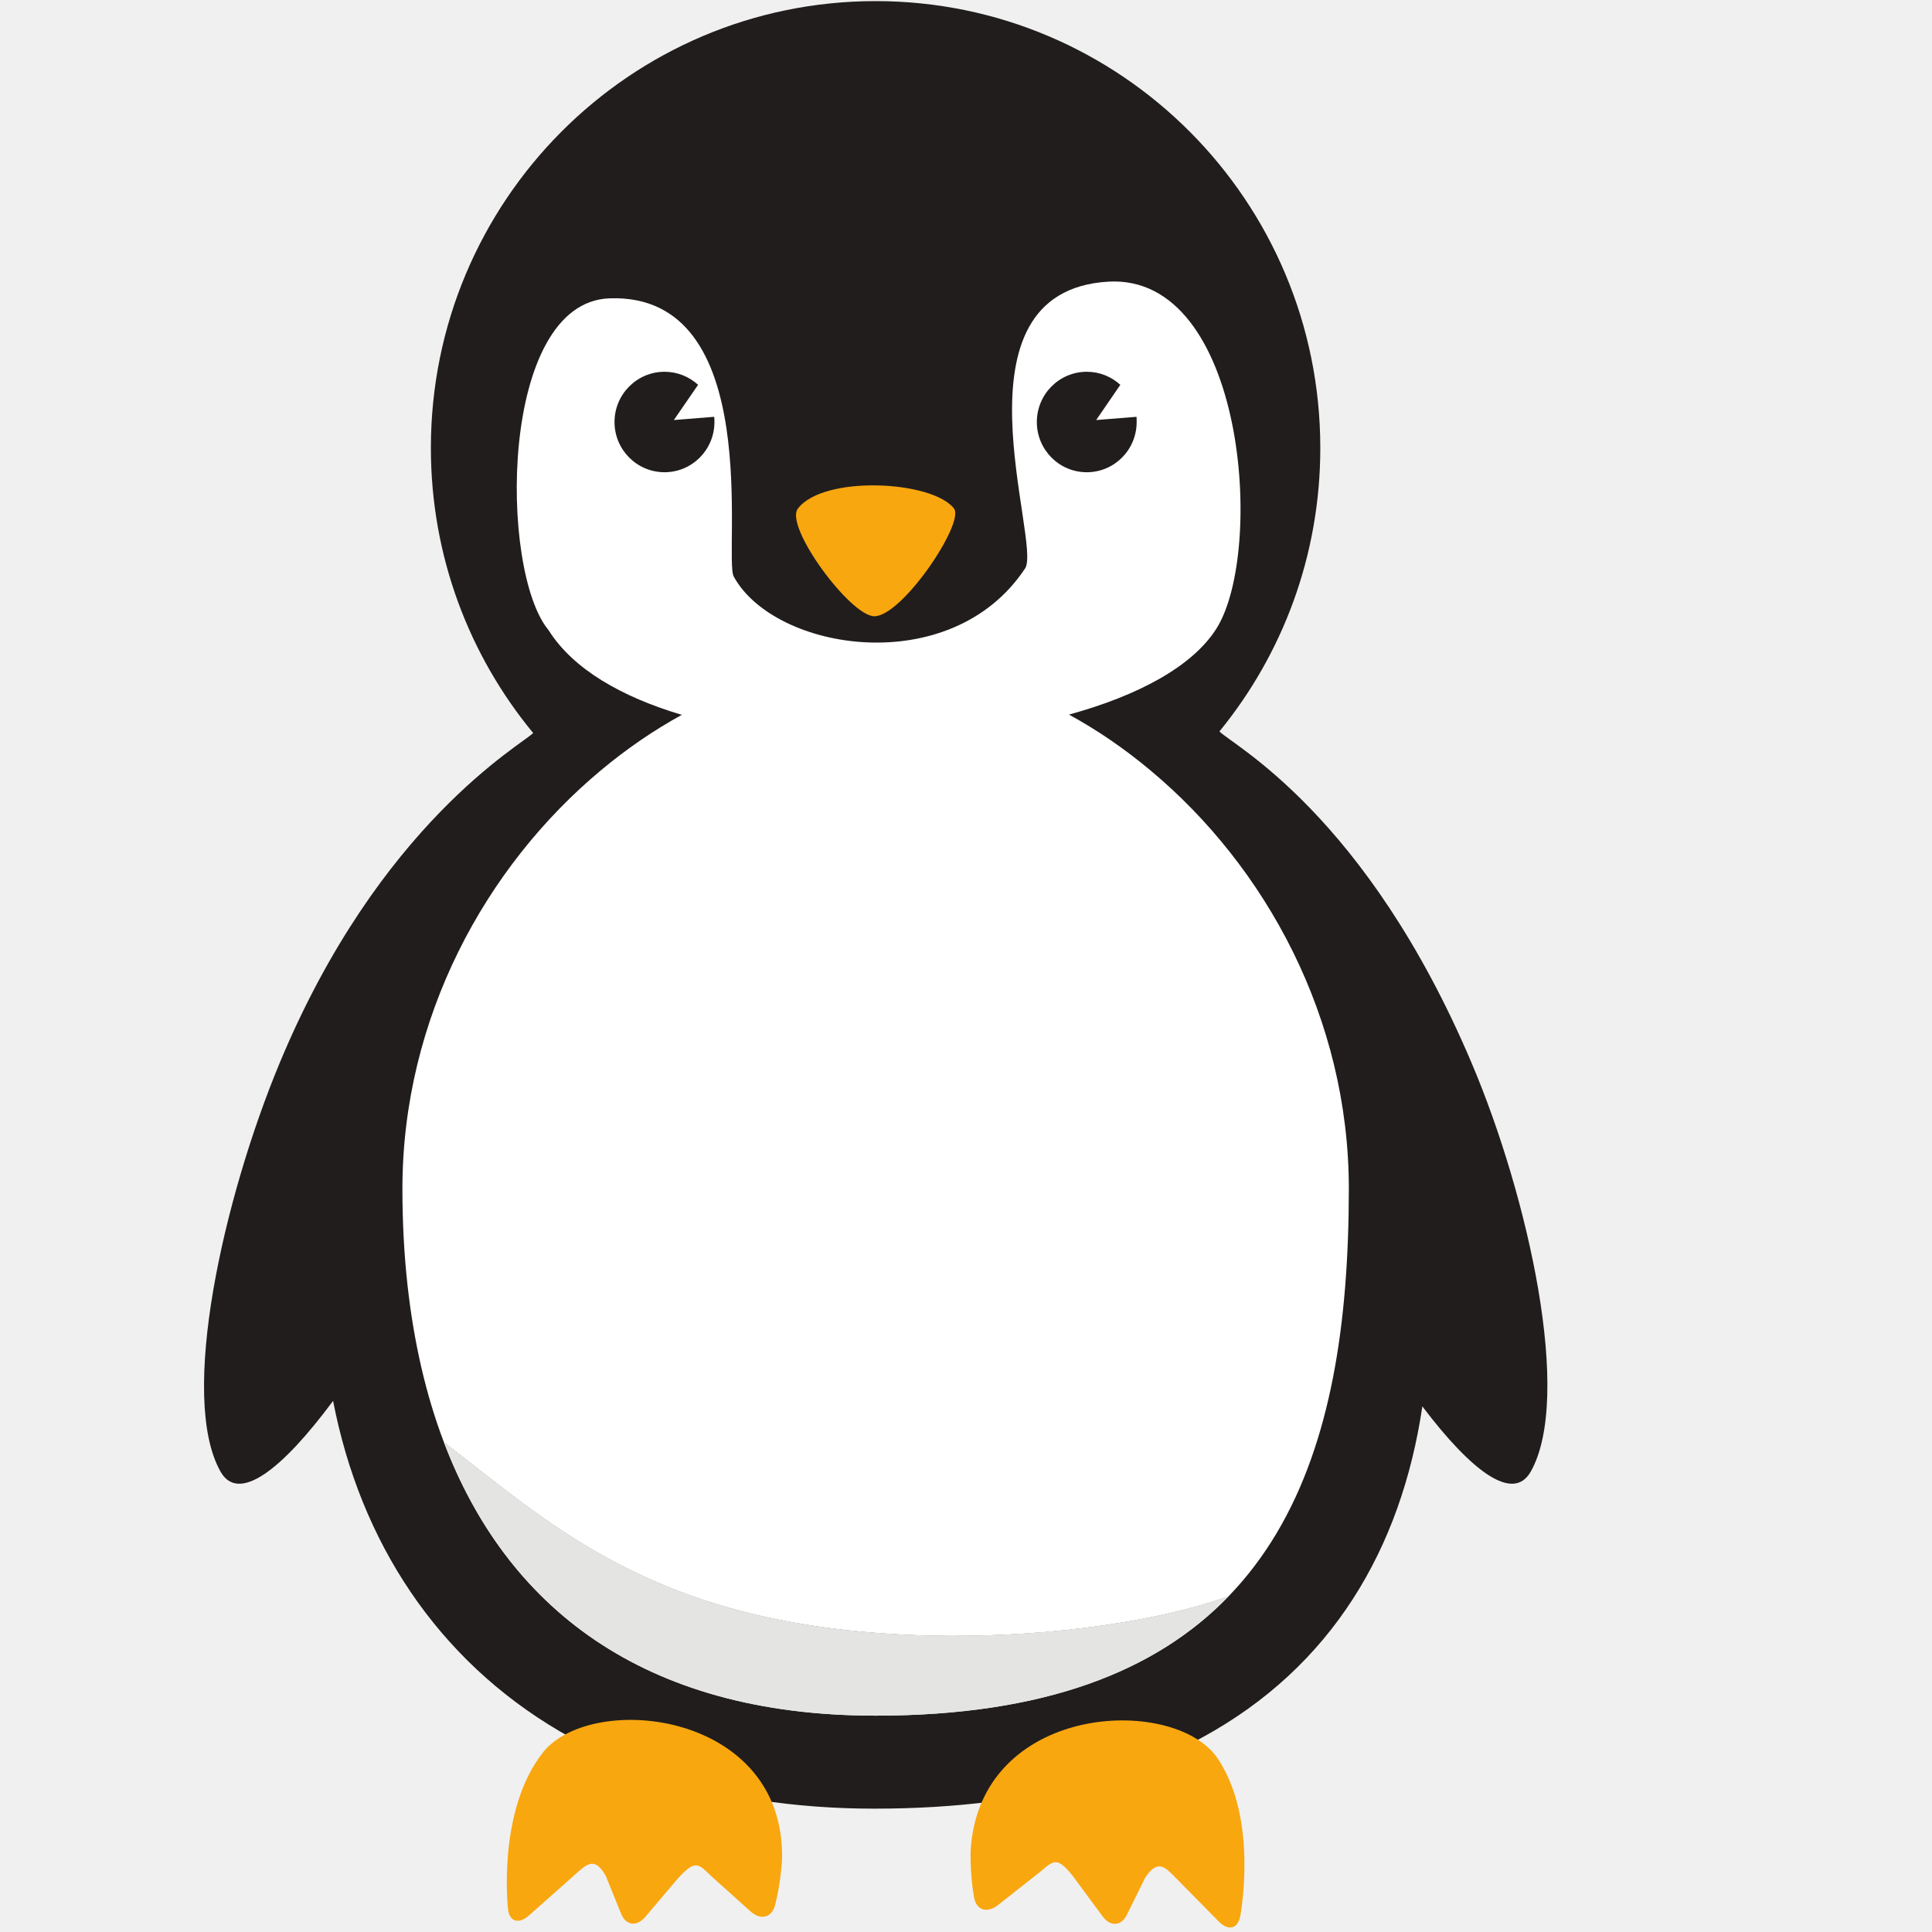
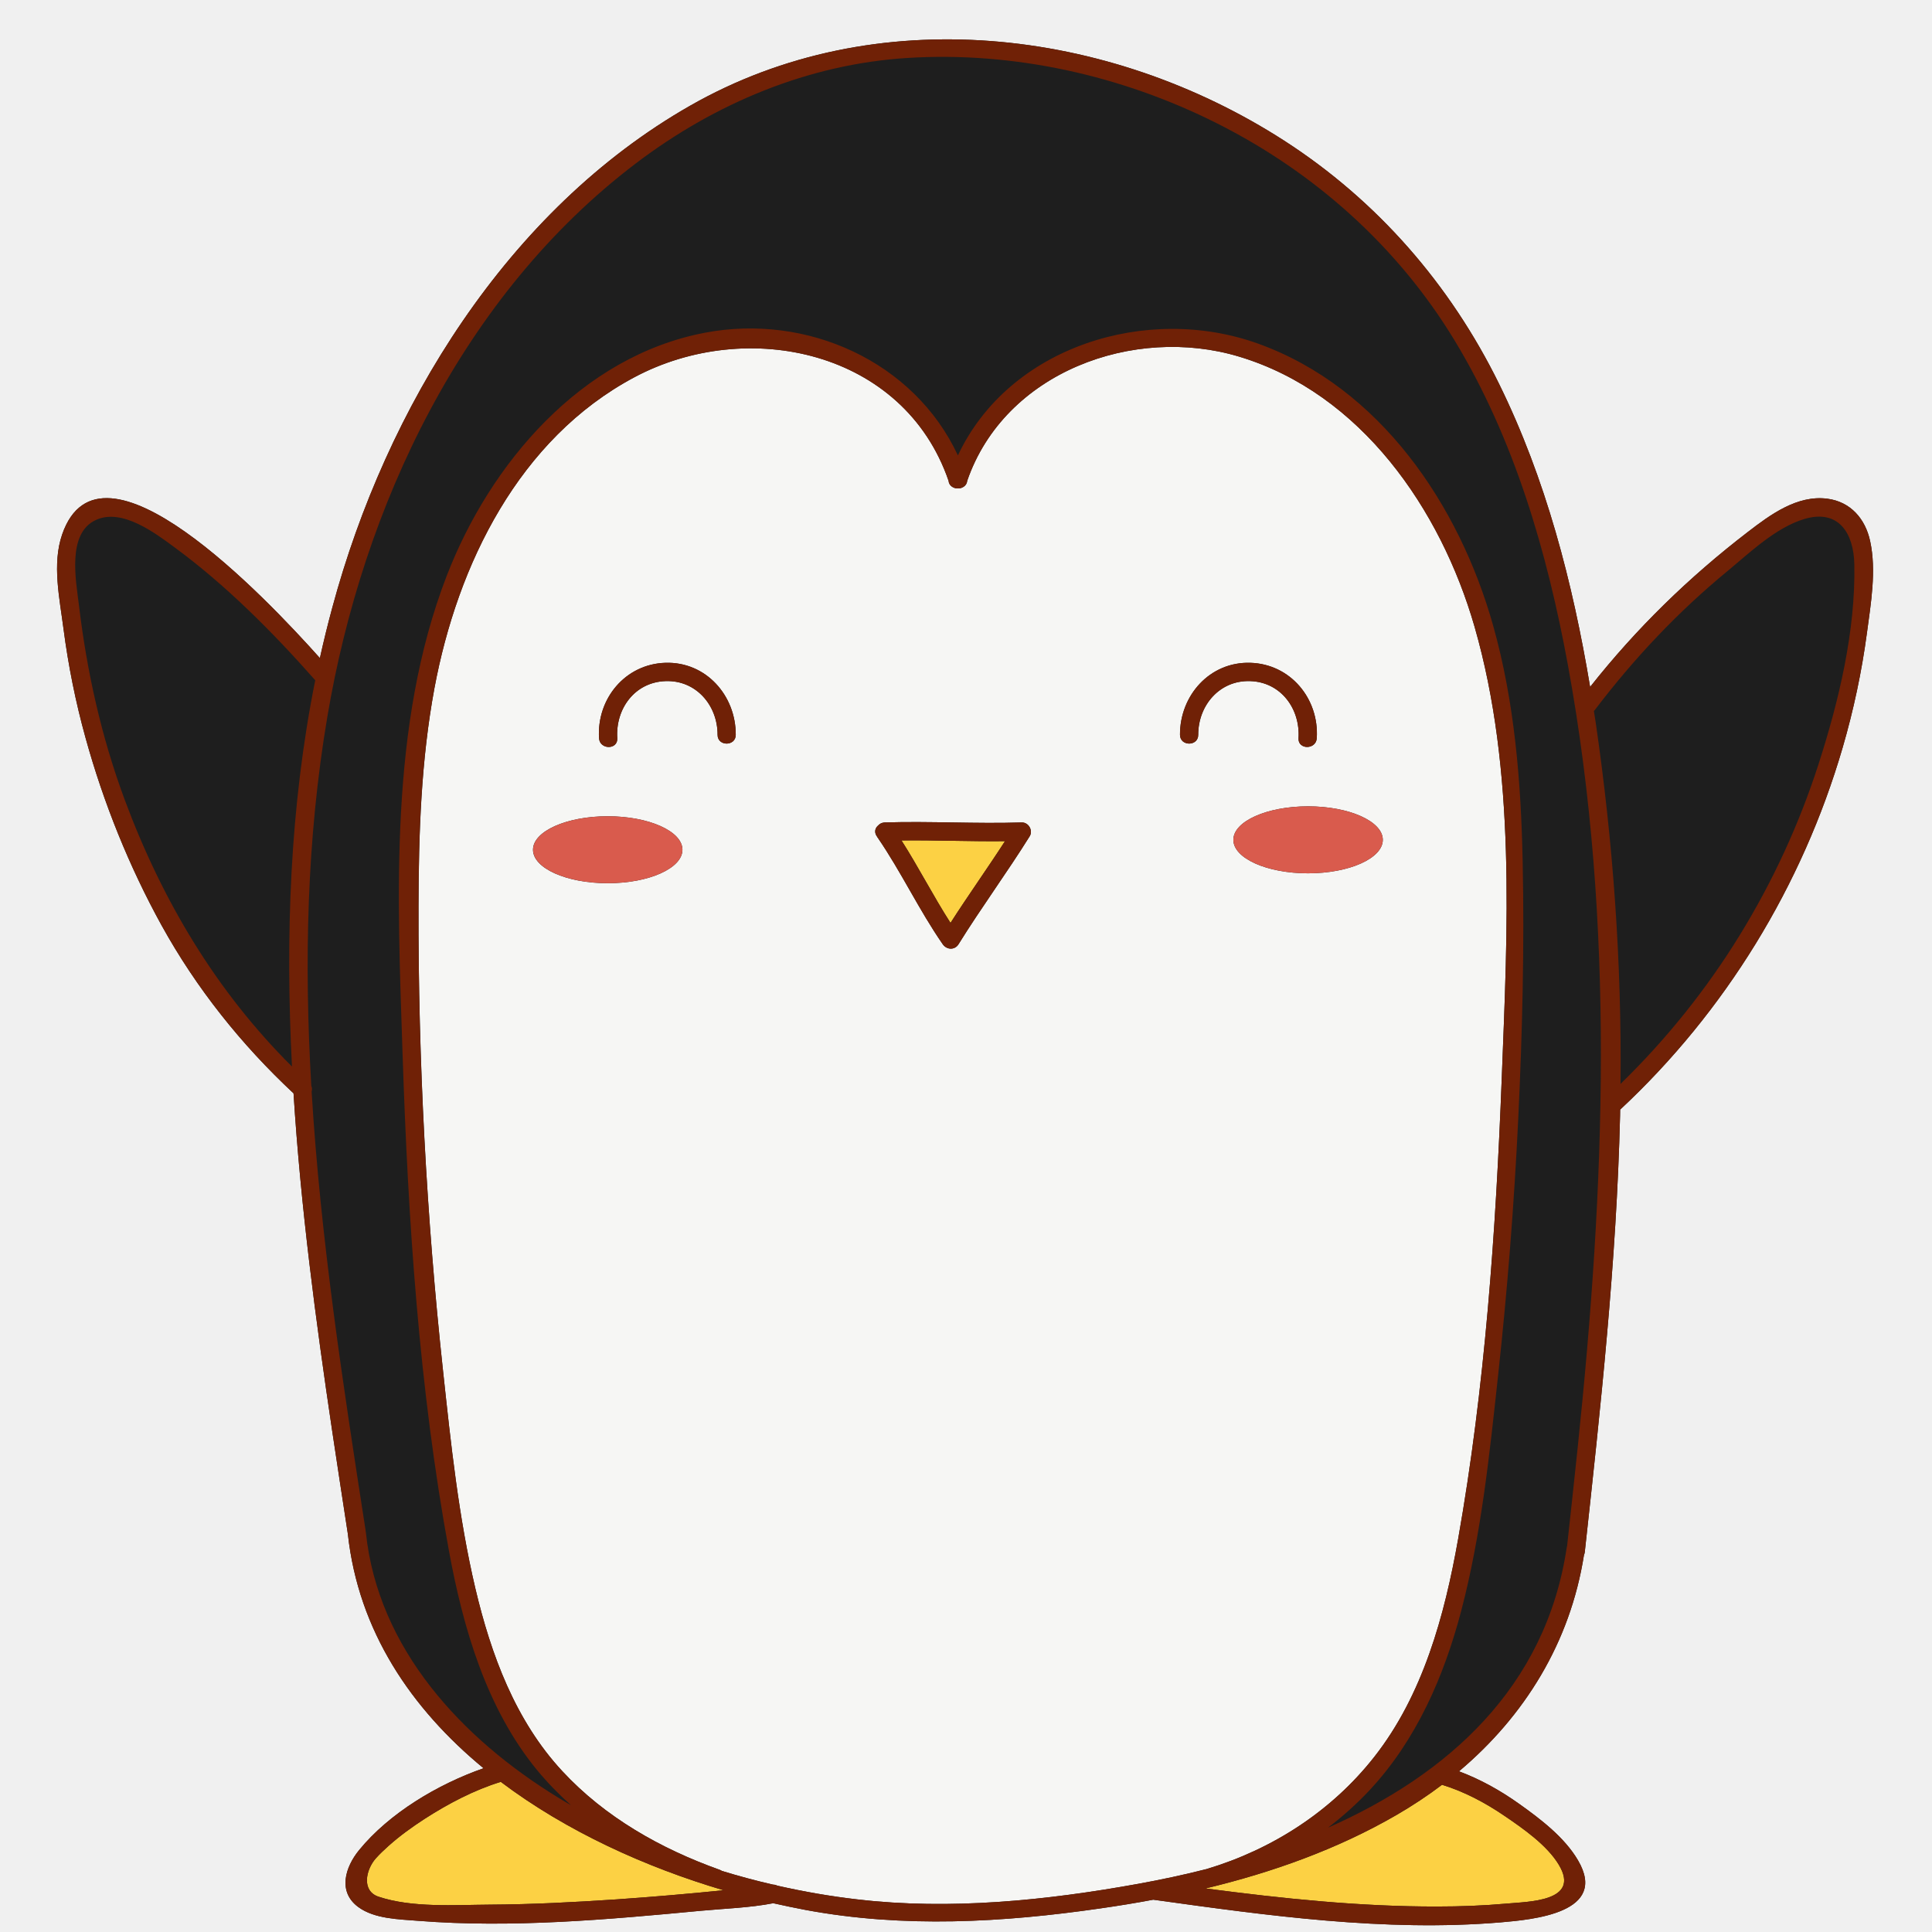
<svg xmlns="http://www.w3.org/2000/svg" width="128" zoomAndPan="magnify" viewBox="0 0 96 96" height="128" preserveAspectRatio="xMidYMid meet" version="1.0">
  <defs>
-     <clipPath id="f19be9d2a3">
-       <path d="M 10.137 0.055 L 76.887 0.055 L 76.887 89.914 L 10.137 89.914 Z M 10.137 0.055 " clip-rule="nonzero" />
+     <clipPath id="df2dc89c33">
+       <path d="M 2.531 1 L 93.281 1 L 93.281 96 L 2.531 96 Z M 2.531 1 " clip-rule="nonzero" />
+     </clipPath>
+     <clipPath id="dc5075cff4">
+       <path d="M 2.531 1 L 93.281 1 L 93.281 96 L 2.531 96 Z M 2.531 1 " clip-rule="nonzero" />
    </clipPath>
  </defs>
-   <g clip-path="url(#f19be9d2a3)">
-     <path fill="#211d1d" d="M 43.508 85.25 C 31.848 85.25 25.137 79.762 22.059 71.668 C 27.734 76.035 32.852 80.93 46.168 81.273 C 51.047 81.398 56.871 80.785 61.039 79.328 C 57.461 83.027 51.918 85.25 43.508 85.25 Z M 73.129 52.832 C 67.875 40.434 61.207 37 60.594 36.344 C 63.727 32.508 65.605 27.605 65.605 22.258 C 65.605 9.996 55.715 0.055 43.508 0.055 C 31.305 0.055 21.41 9.996 21.41 22.258 C 21.41 27.645 23.32 32.578 26.492 36.422 C 25.969 36.98 18.848 40.906 13.891 52.832 C 11.117 59.504 8.863 69.426 10.961 73.129 C 11.855 74.699 13.996 73.051 16.551 69.609 C 17.906 76.617 21.723 82.461 27.832 86.039 C 30.656 87.699 33.973 88.871 37.766 89.453 C 39.555 89.727 41.449 89.871 43.449 89.871 C 45.484 89.871 47.395 89.754 49.184 89.531 C 53.344 89.016 56.84 87.914 59.734 86.336 C 66.176 82.828 69.625 76.961 70.676 69.883 C 73.141 73.137 75.188 74.656 76.059 73.129 C 78.156 69.426 75.949 59.484 73.129 52.832 " fill-opacity="1" fill-rule="nonzero" />
+   <g clip-path="url(#df2dc89c33)">
+     <path fill="#1e1e1e" d="M 92.766 31.457 C 92.508 33.383 92.102 35.289 91.559 37.152 C 89.559 44.012 85.727 50.27 80.504 55.137 C 80.504 55.238 80.5 55.34 80.5 55.441 C 80.324 62.699 79.535 69.918 78.746 77.129 C 78.738 77.18 78.727 77.223 78.707 77.266 C 78.02 81.629 75.75 85.277 72.496 88.016 C 73.562 88.414 74.562 88.973 75.492 89.637 C 76.547 90.387 77.746 91.301 78.41 92.438 C 79.941 95.047 76.184 95.383 74.551 95.523 C 68.809 96 62.984 95.184 57.305 94.395 C 56.438 94.559 55.57 94.699 54.703 94.824 C 49.824 95.531 44.91 95.809 40.039 94.906 C 39.504 94.805 38.965 94.691 38.422 94.57 C 37.254 94.797 36.008 94.836 34.832 94.945 C 30.195 95.383 25.438 95.812 20.785 95.445 C 19.82 95.367 18.605 95.352 17.801 94.758 C 16.773 94 17.148 92.781 17.844 91.93 C 19.336 90.102 21.738 88.664 24.027 87.863 C 20.434 84.902 17.809 81.043 17.285 76.223 C 17.023 74.52 16.762 72.816 16.508 71.117 C 15.688 65.602 14.941 59.969 14.586 54.328 C 11.984 51.898 9.762 49.113 8.035 45.992 C 6.418 43.062 5.141 39.887 4.25 36.66 C 3.758 34.887 3.395 33.078 3.156 31.25 C 2.965 29.75 2.578 28.027 3.09 26.551 C 5.004 21.031 13.207 29.691 15.895 32.699 C 16.082 31.859 16.285 31.023 16.512 30.191 C 19.184 20.27 25.203 10.438 34.289 5.254 C 43.5 -0.008 55.074 1.363 63.809 6.988 C 68.438 9.973 72.059 14.133 74.488 19.074 C 76.812 23.797 78.148 28.945 79.012 34.133 C 81.305 31.23 83.91 28.691 86.848 26.434 C 87.965 25.574 89.309 24.582 90.805 24.781 C 91.957 24.934 92.688 25.781 92.926 26.887 C 93.246 28.355 92.961 29.992 92.766 31.457 Z M 92.766 31.457 " fill-opacity="1" fill-rule="nonzero" />
  </g>
-   <path fill="#ffffff" d="M 57.156 38.273 C 55.883 37.207 54.527 36.277 53.117 35.508 C 56.535 34.57 59.262 33.121 60.453 31.219 C 62.859 27.371 61.875 13.586 55.059 13.996 C 47 14.48 51.785 26.961 50.938 28.242 C 47.27 33.793 38.484 32.363 36.457 28.645 C 35.941 27.703 38.066 14.551 30.289 14.824 C 24.793 15.016 24.793 28.359 27.258 31.312 C 28.473 33.246 30.883 34.629 33.879 35.52 C 32.48 36.289 31.133 37.211 29.863 38.273 C 24.125 43.055 19.996 50.59 19.996 59.07 C 19.996 60.707 20.078 62.309 20.25 63.867 C 20.559 66.648 21.148 69.273 22.059 71.668 C 27.734 76.035 32.852 80.93 46.168 81.273 C 51.047 81.398 56.871 80.785 61.039 79.328 C 64.73 75.516 66.336 70.129 66.836 63.984 C 66.965 62.395 67.023 60.75 67.023 59.07 C 67.023 50.594 62.895 43.055 57.156 38.273 " fill-opacity="1" fill-rule="nonzero" />
-   <path fill="#f9a70f" d="M 43.445 30.621 C 42.254 30.621 38.965 26.164 39.645 25.273 C 40.922 23.594 46.348 23.879 47.406 25.273 C 47.941 25.98 44.836 30.621 43.445 30.621 " fill-opacity="1" fill-rule="nonzero" />
-   <path fill="#211d1d" d="M 35.5 20.969 C 35.5 22.348 34.391 23.465 33.02 23.465 C 31.648 23.465 30.535 22.348 30.535 20.969 C 30.535 19.594 31.648 18.473 33.02 18.473 C 33.66 18.473 34.246 18.719 34.688 19.121 L 33.484 20.871 L 35.488 20.711 C 35.5 20.797 35.5 20.883 35.5 20.969 " fill-opacity="1" fill-rule="nonzero" />
-   <path fill="#211d1d" d="M 56.48 20.969 C 56.48 22.348 55.375 23.465 54 23.465 C 52.629 23.465 51.52 22.348 51.52 20.969 C 51.52 19.594 52.629 18.473 54 18.473 C 54.645 18.473 55.227 18.719 55.668 19.121 L 54.469 20.871 L 56.473 20.711 C 56.48 20.797 56.48 20.883 56.48 20.969 " fill-opacity="1" fill-rule="nonzero" />
-   <path fill="#e4e4e3" d="M 61.039 79.328 C 57.461 83.027 51.918 85.25 43.508 85.25 C 31.848 85.25 25.137 79.762 22.059 71.668 C 27.734 76.035 32.852 80.93 46.168 81.273 C 51.047 81.398 56.871 80.785 61.039 79.328 " fill-opacity="1" fill-rule="nonzero" />
-   <path fill="#f9a70f" d="M 60.473 87.328 C 62.574 90.391 61.621 95.242 61.621 95.242 C 61.5 95.844 61.027 95.953 60.566 95.484 L 58.246 93.133 C 57.785 92.668 57.441 92.492 56.902 93.305 L 55.992 95.148 C 55.715 95.711 55.176 95.746 54.793 95.23 L 53.309 93.219 C 52.527 92.254 52.379 92.418 51.66 93.031 L 49.59 94.66 C 49.062 95.078 48.535 94.926 48.41 94.324 C 48.41 94.324 48.207 93.336 48.227 92.004 C 48.625 84.656 58.246 84.18 60.473 87.328 " fill-opacity="1" fill-rule="nonzero" />
-   <path fill="#f9a70f" d="M 27 87.051 C 24.668 89.988 25.246 94.883 25.246 94.883 C 25.316 95.488 25.781 95.625 26.277 95.184 L 28.777 92.965 C 29.273 92.527 29.629 92.375 30.102 93.215 L 30.867 95.102 C 31.102 95.68 31.637 95.746 32.059 95.254 L 33.695 93.328 C 34.547 92.406 34.684 92.582 35.352 93.234 L 37.293 94.977 C 37.785 95.422 38.328 95.297 38.5 94.707 C 38.5 94.707 38.777 93.73 38.859 92.402 C 39.031 85.047 29.465 84.031 27 87.051 " fill-opacity="1" fill-rule="nonzero" />
+   <path fill="#f6f6f4" d="M 73.27 31.141 C 71.59 25.301 67.629 19.543 61.566 17.719 C 56.34 16.145 49.922 18.488 48.059 23.895 C 48.043 24.086 47.895 24.215 47.723 24.258 C 47.707 24.258 47.699 24.262 47.688 24.262 C 47.672 24.266 47.656 24.27 47.641 24.27 C 47.625 24.27 47.613 24.27 47.598 24.27 C 47.582 24.27 47.566 24.27 47.555 24.27 C 47.539 24.266 47.52 24.266 47.504 24.262 C 47.496 24.262 47.484 24.258 47.473 24.258 C 47.297 24.215 47.148 24.086 47.137 23.895 C 44.914 17.426 37.145 15.75 31.523 18.746 C 25.789 21.801 22.734 28.043 21.586 34.199 C 20.926 37.766 20.805 41.406 20.797 45.023 C 20.785 48.875 20.887 52.727 21.09 56.574 C 21.293 60.438 21.602 64.293 22.016 68.133 C 22.406 71.742 22.789 75.391 23.621 78.93 C 24.395 82.211 25.613 85.5 27.938 88.004 C 30.066 90.301 32.844 91.867 35.762 92.91 C 35.805 92.922 35.84 92.945 35.871 92.965 C 36.715 93.223 37.566 93.453 38.422 93.648 C 38.426 93.648 38.43 93.648 38.43 93.648 C 38.434 93.648 38.434 93.648 38.434 93.648 C 38.508 93.648 38.574 93.672 38.633 93.699 C 39.945 93.996 41.27 94.227 42.594 94.379 C 47.215 94.922 52.012 94.43 56.566 93.605 C 57.688 93.402 58.824 93.16 59.953 92.871 C 63.219 91.895 66.168 89.996 68.285 87.301 C 70.707 84.219 71.781 80.273 72.453 76.473 C 73.785 68.949 74.328 61.207 74.621 53.578 C 74.906 46.195 75.336 38.324 73.27 31.141 Z M 30.195 43.887 C 28.145 43.887 26.484 43.141 26.484 42.223 C 26.484 41.305 28.148 40.559 30.195 40.559 C 32.246 40.559 33.91 41.305 33.91 42.223 C 33.91 43.141 32.25 43.887 30.195 43.887 Z M 35.656 36.512 C 35.66 35.051 34.59 33.789 33.07 33.844 C 31.539 33.895 30.578 35.223 30.672 36.68 C 30.707 37.266 29.801 37.262 29.766 36.68 C 29.645 34.719 31.07 32.992 33.07 32.934 C 35.082 32.875 36.566 34.559 36.559 36.512 C 36.559 37.094 35.652 37.094 35.656 36.512 Z M 51.164 41.555 C 50.031 43.371 48.758 45.098 47.629 46.918 C 47.438 47.223 47.039 47.199 46.844 46.918 C 45.664 45.219 44.789 43.336 43.617 41.629 C 43.602 41.609 43.586 41.59 43.578 41.566 C 43.574 41.562 43.57 41.559 43.566 41.551 C 43.422 41.34 43.492 41.133 43.641 41.012 C 43.715 40.93 43.82 40.875 43.957 40.867 C 46.23 40.797 48.5 40.941 50.77 40.867 C 51.109 40.859 51.344 41.266 51.164 41.555 Z M 59.539 36.512 C 59.543 37.094 58.637 37.094 58.633 36.512 C 58.625 34.559 60.113 32.875 62.125 32.934 C 64.125 32.992 65.551 34.719 65.43 36.68 C 65.395 37.262 64.488 37.262 64.523 36.68 C 64.613 35.223 63.652 33.895 62.125 33.844 C 60.605 33.789 59.535 35.051 59.539 36.512 Z M 64.996 43.395 C 62.945 43.395 61.285 42.648 61.285 41.73 C 61.285 40.812 62.949 40.066 64.996 40.066 C 67.047 40.066 68.711 40.812 68.711 41.73 C 68.711 42.648 67.047 43.395 64.996 43.395 Z M 64.996 43.395 " fill-opacity="1" fill-rule="nonzero" />
+   <path fill="#fcd144" d="M 49.938 41.797 C 49.055 43.164 48.109 44.488 47.23 45.859 C 46.371 44.52 45.648 43.098 44.793 41.758 C 46.508 41.742 48.223 41.816 49.938 41.797 Z M 21.098 90.379 C 20.473 90.785 19.863 91.223 19.305 91.723 C 19.086 91.918 18.867 92.125 18.668 92.348 C 18.176 92.91 17.953 93.957 18.809 94.246 C 20.484 94.805 22.594 94.652 24.336 94.641 C 26.441 94.629 28.543 94.52 30.641 94.379 C 32.414 94.258 34.188 94.105 35.957 93.926 C 32.094 92.785 28.152 91.004 24.883 88.539 C 23.543 88.953 22.277 89.621 21.098 90.379 Z M 77.461 92.664 C 76.879 91.688 75.676 90.852 74.762 90.23 C 73.797 89.574 72.766 89.027 71.652 88.684 C 70.938 89.227 70.18 89.727 69.387 90.188 C 66.445 91.891 63.215 93.039 59.902 93.836 C 63.719 94.336 67.562 94.742 71.414 94.734 C 72.559 94.734 73.707 94.691 74.848 94.59 C 75.914 94.488 78.555 94.5 77.461 92.664 Z M 77.461 92.664 " fill-opacity="1" fill-rule="nonzero" />
+   <path fill="#d95b4d" d="M 33.91 42.223 C 33.91 43.141 32.25 43.887 30.199 43.887 C 28.148 43.887 26.488 43.141 26.488 42.223 C 26.488 41.305 28.148 40.559 30.199 40.559 C 32.25 40.559 33.91 41.305 33.91 42.223 Z M 64.996 40.066 C 62.945 40.066 61.285 40.812 61.285 41.73 C 61.285 42.648 62.949 43.395 64.996 43.395 C 67.047 43.395 68.711 42.648 68.711 41.73 C 68.711 40.812 67.047 40.066 64.996 40.066 Z M 64.996 40.066 " fill-opacity="1" fill-rule="nonzero" />
+   <g clip-path="url(#dc5075cff4)">
+     <path fill="#702106" d="M 36.559 36.512 C 36.559 37.094 35.652 37.094 35.656 36.512 C 35.66 35.051 34.59 33.789 33.07 33.844 C 31.539 33.895 30.578 35.223 30.672 36.68 C 30.707 37.266 29.801 37.262 29.766 36.68 C 29.645 34.719 31.07 32.992 33.07 32.934 C 35.078 32.875 36.566 34.559 36.559 36.512 Z M 51.164 41.555 C 50.031 43.371 48.758 45.098 47.629 46.918 C 47.438 47.223 47.039 47.199 46.844 46.918 C 45.664 45.219 44.789 43.336 43.617 41.629 C 43.602 41.609 43.586 41.59 43.578 41.566 C 43.574 41.562 43.57 41.559 43.566 41.551 C 43.422 41.34 43.492 41.133 43.641 41.012 C 43.715 40.93 43.82 40.875 43.957 40.867 C 46.23 40.797 48.5 40.941 50.77 40.867 C 51.109 40.859 51.344 41.266 51.164 41.555 Z M 49.938 41.797 C 48.223 41.816 46.508 41.742 44.793 41.762 C 45.648 43.102 46.371 44.523 47.23 45.859 C 48.109 44.488 49.055 43.164 49.938 41.797 Z M 92.766 31.457 C 92.508 33.383 92.102 35.289 91.559 37.152 C 89.559 44.012 85.727 50.27 80.504 55.137 C 80.504 55.238 80.5 55.34 80.5 55.441 C 80.324 62.699 79.535 69.918 78.746 77.129 C 78.738 77.18 78.727 77.223 78.707 77.266 C 78.02 81.629 75.75 85.277 72.496 88.016 C 73.562 88.414 74.562 88.973 75.492 89.637 C 76.547 90.387 77.746 91.301 78.41 92.438 C 79.941 95.047 76.184 95.383 74.551 95.523 C 68.809 96 62.984 95.184 57.305 94.395 C 56.438 94.559 55.57 94.699 54.703 94.824 C 49.824 95.531 44.91 95.809 40.039 94.906 C 39.504 94.805 38.965 94.691 38.422 94.57 C 37.254 94.797 36.008 94.836 34.832 94.945 C 30.195 95.383 25.438 95.812 20.785 95.445 C 19.82 95.367 18.605 95.352 17.801 94.758 C 16.773 94 17.148 92.781 17.844 91.93 C 19.336 90.102 21.738 88.664 24.027 87.863 C 20.434 84.902 17.809 81.043 17.285 76.223 C 17.023 74.52 16.762 72.816 16.508 71.117 C 15.688 65.602 14.941 59.969 14.586 54.328 C 11.984 51.898 9.762 49.113 8.035 45.992 C 6.418 43.062 5.141 39.887 4.25 36.66 C 3.758 34.887 3.395 33.078 3.156 31.25 C 2.965 29.75 2.578 28.027 3.09 26.551 C 5.004 21.031 13.207 29.691 15.895 32.699 C 16.082 31.859 16.285 31.023 16.512 30.191 C 19.184 20.27 25.203 10.438 34.289 5.254 C 43.5 -0.008 55.074 1.363 63.809 6.988 C 68.438 9.973 72.059 14.133 74.488 19.074 C 76.812 23.797 78.148 28.945 79.012 34.133 C 81.305 31.23 83.91 28.691 86.848 26.434 C 87.965 25.574 89.309 24.582 90.805 24.781 C 91.957 24.934 92.688 25.781 92.926 26.887 C 93.246 28.355 92.961 29.992 92.766 31.457 Z M 15.664 33.801 C 13.562 31.422 11.234 29.078 8.676 27.199 C 7.707 26.484 6.07 25.246 4.777 25.832 C 3.32 26.484 3.77 28.82 3.922 30.07 C 4.32 33.391 5.035 36.609 6.199 39.746 C 8.062 44.754 10.738 49.246 14.508 52.996 C 14.176 46.551 14.398 40.105 15.664 33.801 Z M 35.957 93.926 C 32.094 92.785 28.152 91.004 24.883 88.539 C 23.543 88.953 22.277 89.621 21.098 90.379 C 20.473 90.785 19.863 91.223 19.305 91.723 C 19.086 91.918 18.867 92.125 18.668 92.348 C 18.176 92.91 17.953 93.957 18.809 94.246 C 20.484 94.805 22.594 94.652 24.336 94.641 C 26.441 94.629 28.543 94.52 30.641 94.379 C 32.414 94.254 34.188 94.105 35.957 93.926 Z M 59.953 92.875 C 63.219 91.898 66.168 89.996 68.285 87.301 C 70.707 84.223 71.781 80.273 72.453 76.477 C 73.785 68.949 74.328 61.207 74.621 53.578 C 74.906 46.195 75.336 38.32 73.27 31.141 C 71.586 25.301 67.625 19.543 61.566 17.719 C 56.336 16.145 49.918 18.488 48.059 23.895 C 48.043 24.086 47.895 24.215 47.719 24.258 C 47.707 24.258 47.695 24.262 47.684 24.262 C 47.668 24.266 47.652 24.27 47.637 24.27 C 47.625 24.27 47.609 24.27 47.594 24.27 C 47.578 24.27 47.566 24.27 47.551 24.27 C 47.535 24.266 47.52 24.266 47.504 24.262 C 47.492 24.262 47.48 24.258 47.473 24.258 C 47.297 24.215 47.148 24.086 47.133 23.895 C 44.914 17.426 37.141 15.75 31.52 18.746 C 25.789 21.801 22.734 28.043 21.586 34.199 C 20.922 37.766 20.801 41.406 20.793 45.023 C 20.785 48.875 20.883 52.727 21.086 56.574 C 21.293 60.438 21.598 64.293 22.016 68.133 C 22.402 71.742 22.785 75.391 23.621 78.93 C 24.395 82.211 25.609 85.5 27.938 88.004 C 30.062 90.301 32.84 91.867 35.762 92.91 C 35.801 92.922 35.836 92.945 35.871 92.965 C 36.711 93.223 37.562 93.453 38.422 93.648 C 38.426 93.648 38.426 93.648 38.43 93.648 C 38.43 93.648 38.43 93.648 38.434 93.648 C 38.508 93.648 38.57 93.672 38.629 93.699 C 39.941 93.996 41.266 94.227 42.594 94.379 C 47.215 94.922 52.008 94.43 56.566 93.605 C 57.688 93.402 58.824 93.16 59.953 92.875 Z M 71.656 88.684 C 70.941 89.227 70.18 89.727 69.387 90.188 C 66.445 91.891 63.219 93.039 59.906 93.836 C 63.723 94.336 67.562 94.742 71.414 94.734 C 72.559 94.734 73.707 94.691 74.848 94.59 C 75.914 94.488 78.559 94.5 77.461 92.668 C 76.879 91.691 75.676 90.855 74.762 90.234 C 73.797 89.574 72.766 89.027 71.656 88.684 Z M 77.906 33.031 C 76.875 27.426 75.246 21.812 72.277 16.914 C 69.449 12.25 65.316 8.562 60.457 6.121 C 55.738 3.75 50.383 2.551 45.102 2.879 C 40.172 3.184 35.535 5.133 31.617 8.102 C 22.988 14.641 18.027 25.148 16.262 35.637 C 15.238 41.707 15.109 47.836 15.469 53.957 C 15.512 54.055 15.512 54.152 15.484 54.242 C 15.926 61.547 17.051 68.844 18.164 76.027 C 18.168 76.047 18.164 76.066 18.168 76.082 C 18.172 76.105 18.176 76.125 18.18 76.145 C 18.781 81.938 22.965 86.402 27.734 89.32 C 27.941 89.449 28.156 89.574 28.371 89.699 C 27.773 89.164 27.211 88.59 26.695 87.965 C 24.172 84.898 23.016 80.91 22.309 77.066 C 20.82 68.973 20.273 60.602 20.004 52.379 C 19.746 44.543 19.324 36.062 22.195 28.617 C 24.352 23.02 28.887 17.707 35.016 16.535 C 40.086 15.562 45.418 17.953 47.598 22.629 C 50.137 17.219 56.988 15.086 62.512 17.074 C 68.57 19.254 72.504 25.078 74.191 31.078 C 75.262 34.879 75.578 38.855 75.66 42.789 C 75.75 47.051 75.645 51.32 75.441 55.578 C 75.238 59.836 74.902 64.09 74.441 68.332 C 74.016 72.242 73.609 76.223 72.609 80.035 C 71.75 83.305 70.375 86.469 68.047 88.961 C 67.41 89.641 66.719 90.258 65.988 90.816 C 71.902 88.203 76.809 83.875 77.852 76.883 C 77.855 76.863 77.859 76.848 77.867 76.832 C 78.043 75.207 78.223 73.586 78.391 71.961 C 79.75 58.977 80.277 45.941 77.906 33.031 Z M 92.141 28.035 C 92.109 26.516 91.375 25.277 89.656 25.789 C 88.242 26.211 86.949 27.457 85.84 28.375 C 83.375 30.402 81.191 32.719 79.262 35.258 C 79.242 35.285 79.223 35.309 79.199 35.328 C 79.23 35.516 79.258 35.707 79.289 35.898 C 80.156 41.84 80.586 47.855 80.523 53.859 C 82.801 51.641 84.801 49.152 86.465 46.438 C 88.09 43.789 89.398 40.953 90.352 38 C 91.367 34.855 92.207 31.359 92.141 28.035 Z M 62.125 33.844 C 63.652 33.895 64.613 35.223 64.523 36.68 C 64.488 37.262 65.395 37.262 65.43 36.68 C 65.551 34.719 64.125 32.992 62.125 32.934 C 60.113 32.875 58.625 34.555 58.633 36.512 C 58.637 37.094 59.543 37.094 59.539 36.512 C 59.535 35.051 60.605 33.789 62.125 33.844 Z M 62.125 33.844 " fill-opacity="1" fill-rule="nonzero" />
+   </g>
</svg>
